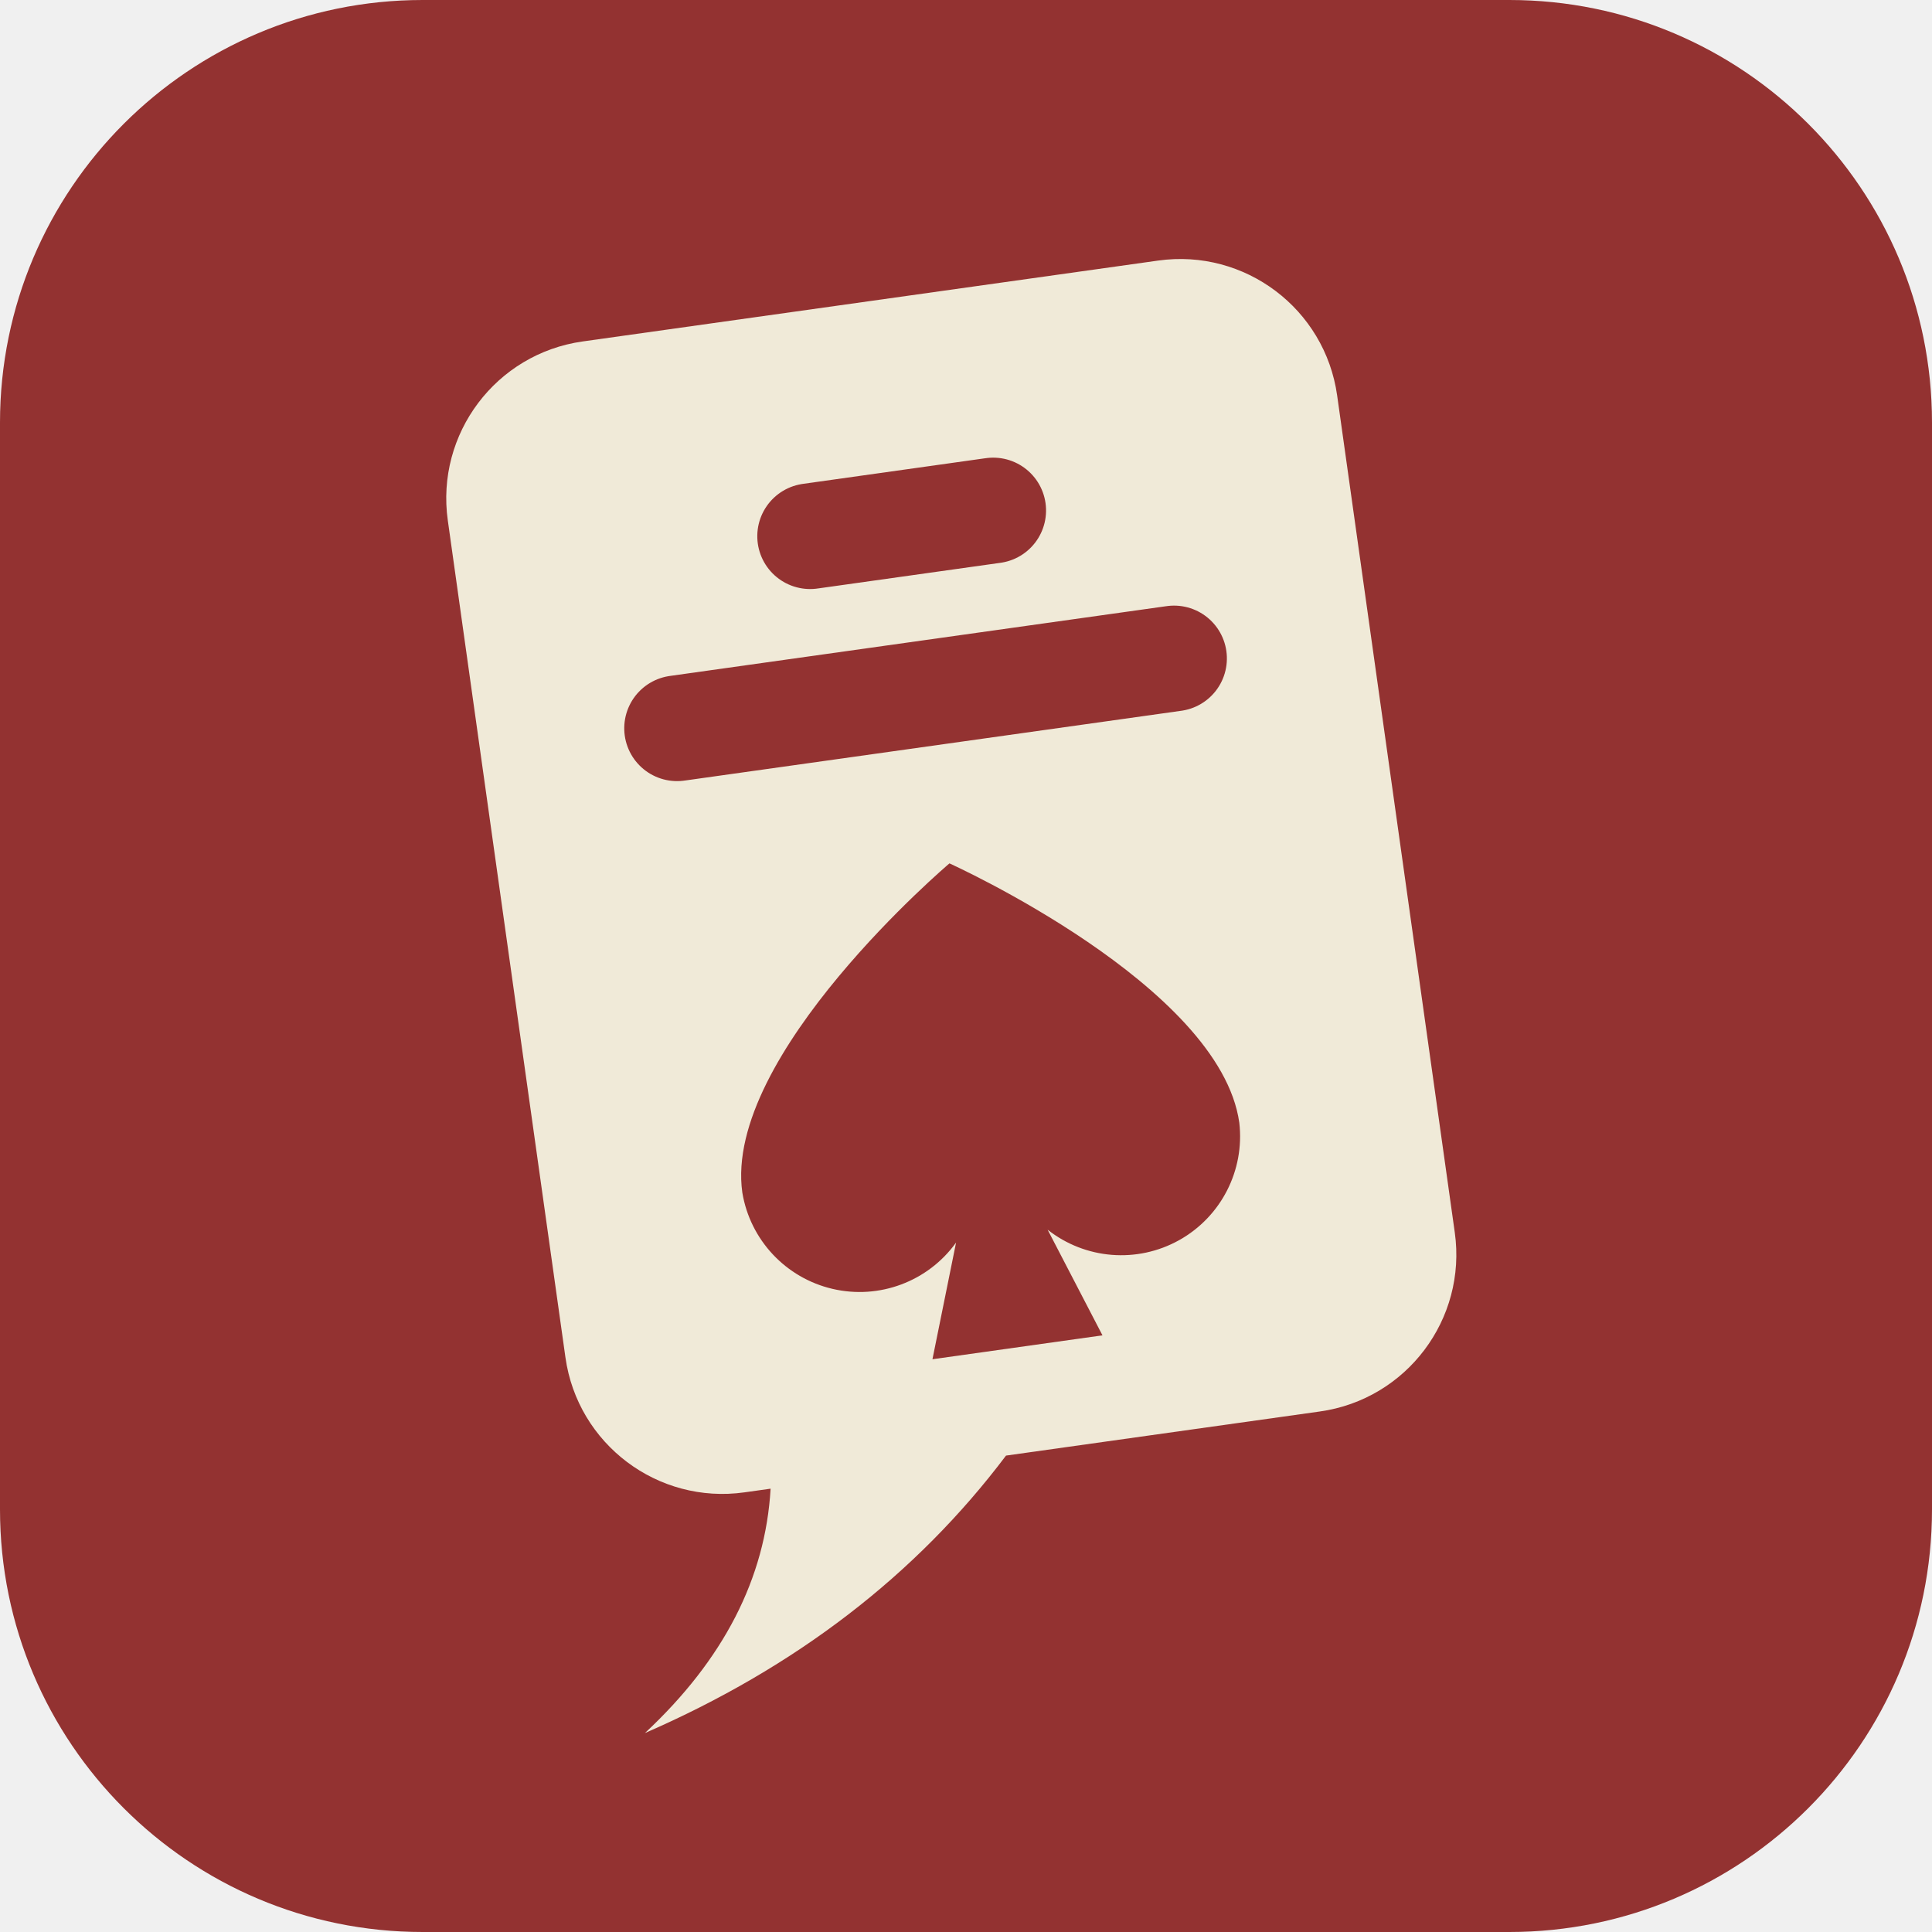
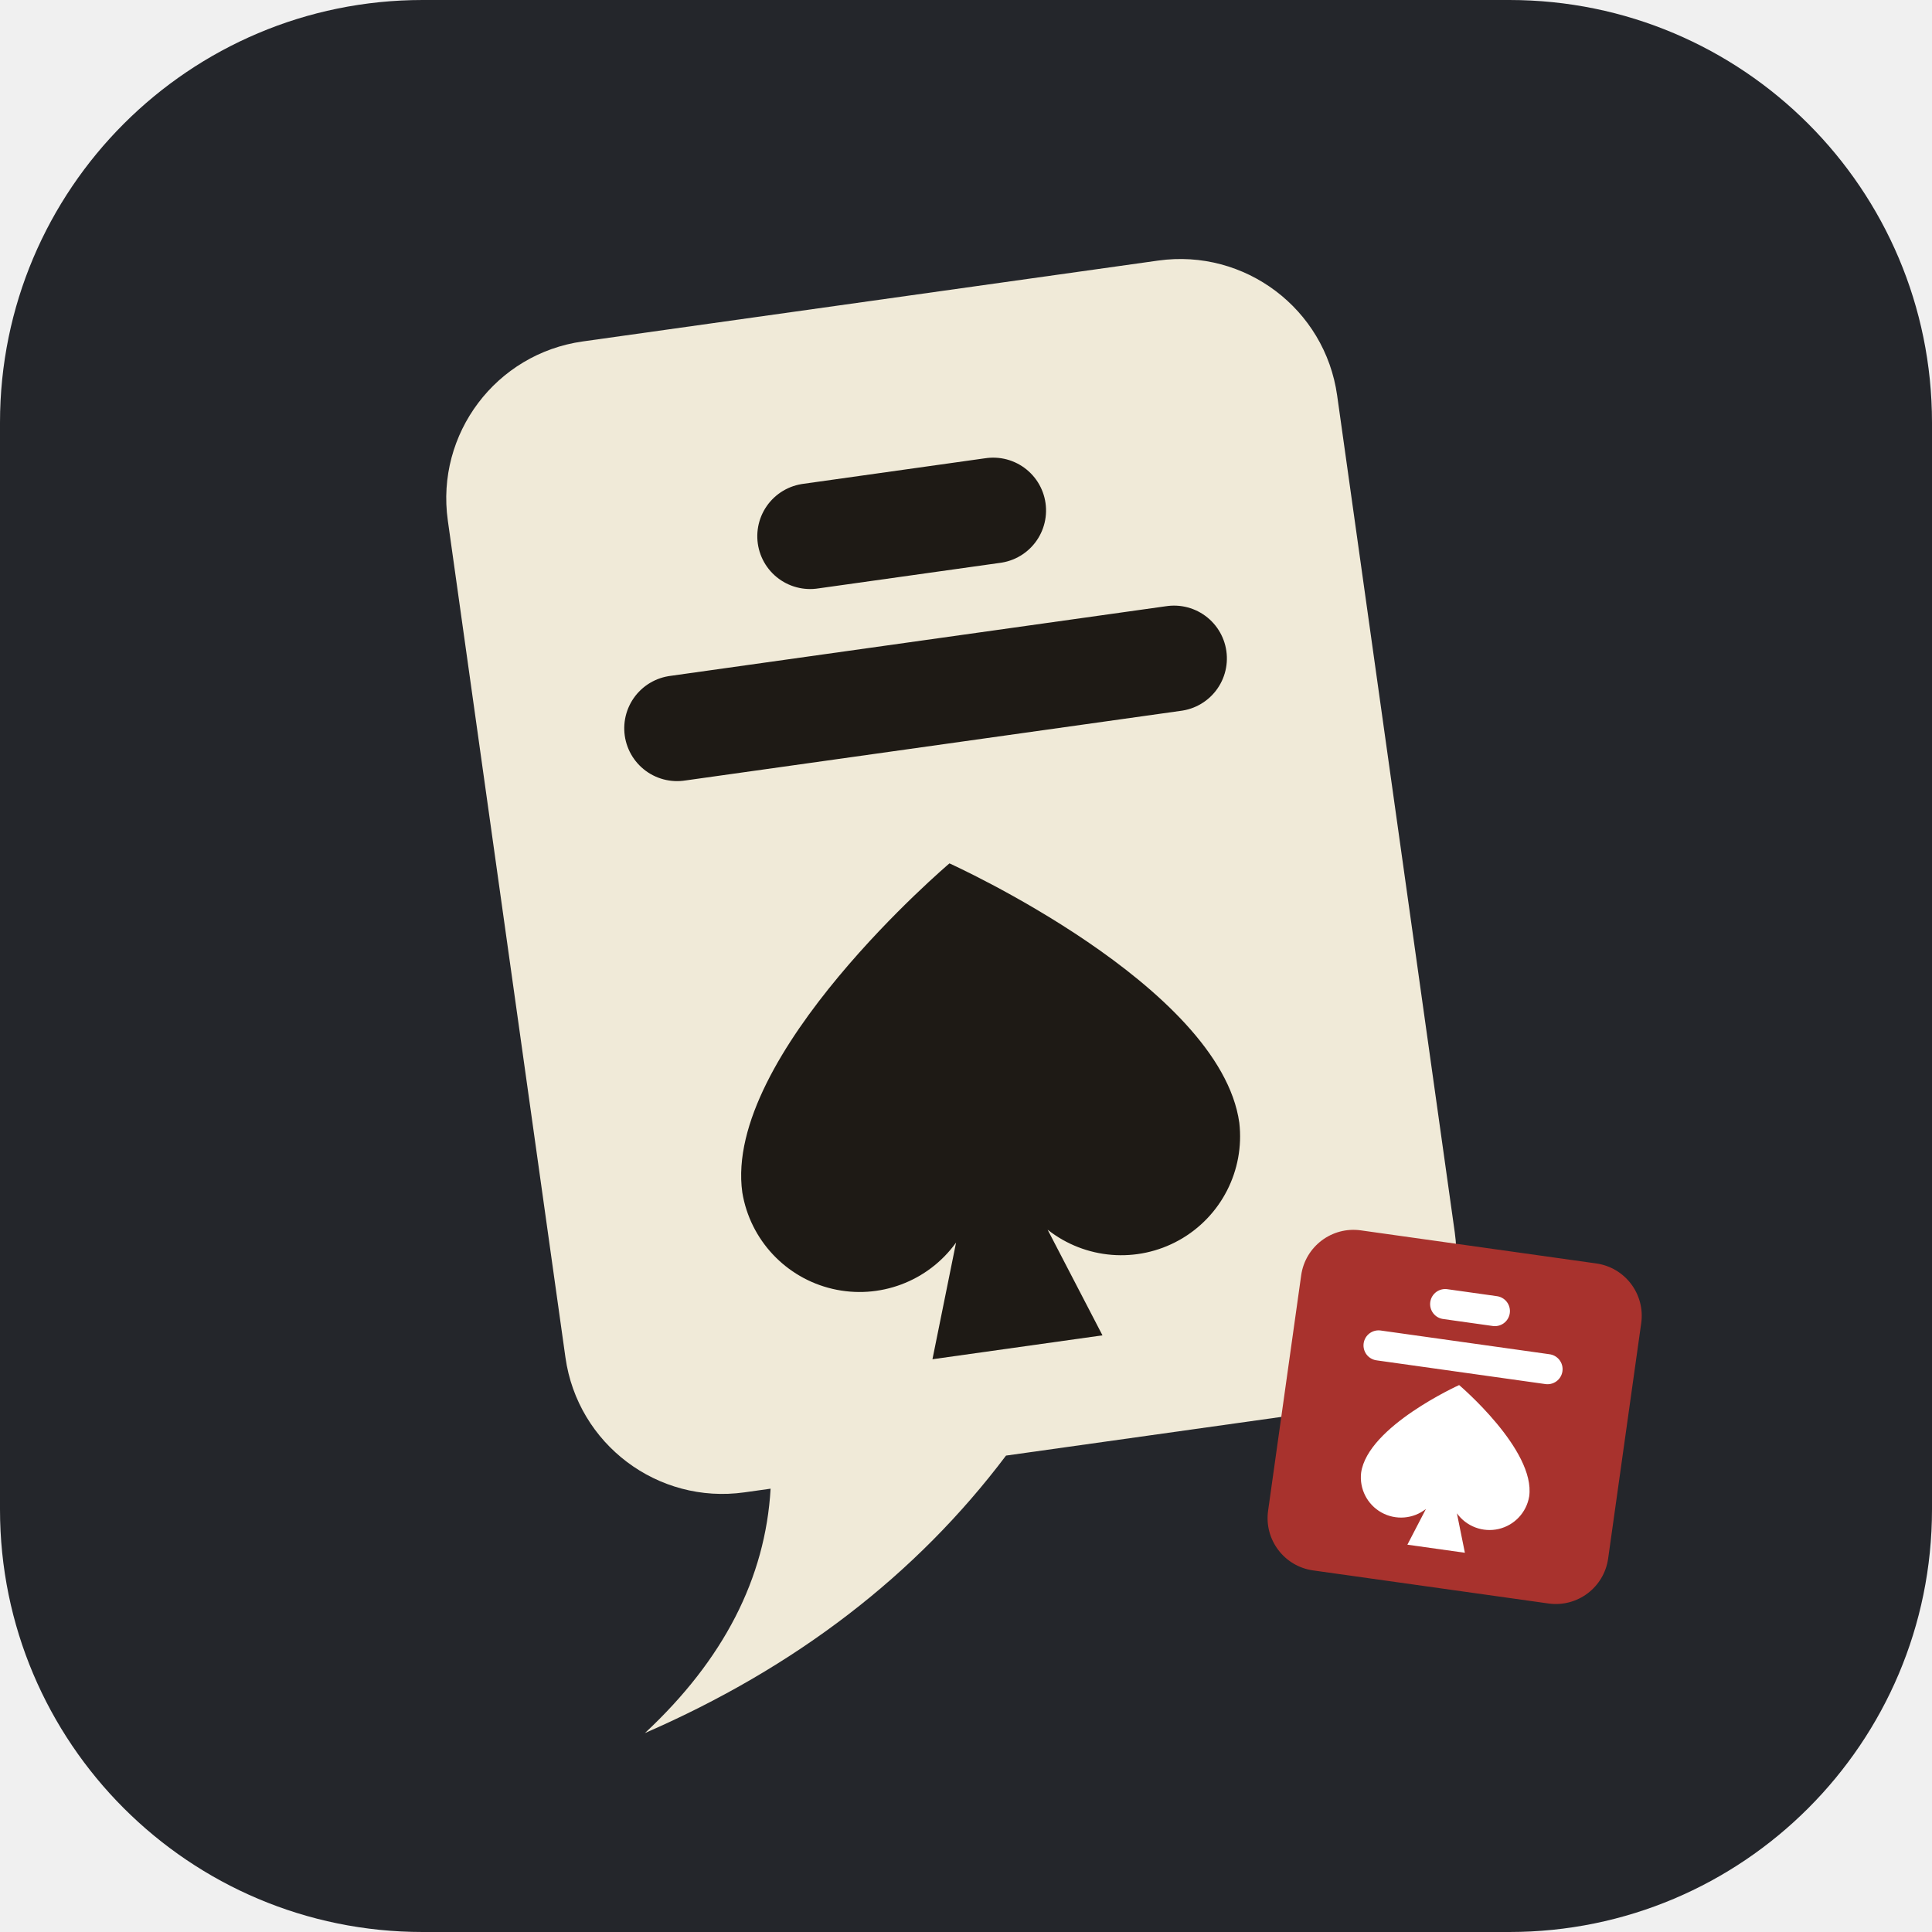
<svg xmlns="http://www.w3.org/2000/svg" viewBox="0 0 512 512" role="img" aria-label="한장 앱 아이콘">
-   <rect width="512" height="512" rx="112" fill="#933231" />
+   <rect width="512" height="512" rx="112" fill="#24262b" />
  <g transform="translate(46 50) scale(3.5)">
    <g transform="rotate(-8 60 60)">
      <path d="M38 8H82A12 12 0 0 1 94 20V84A12 12 0 0 1 82 96H58Q46 108 28 113Q38 106 40 96H38A12 12 0 0 1 26 84V20A12 12 0 0 1 38 8Z" fill="#f0ead8" />
-       <path d="M53 25H67M41 38H79" stroke="#933231" stroke-width="8" stroke-linecap="round" />
-       <path d="M60 51C60 51 41 63 41 73.5A9 9 0 0 0 56.5 79.5L53.5 88H66.5L63.5 79.5A9 9 0 0 0 79 73.5C79 63 60 51 60 51Z" fill="#933231" />
+       <path d="M53 25H67M41 38H79" stroke="#1e1a15" stroke-width="8" stroke-linecap="round" />
+       <path d="M60 51C60 51 41 63 41 73.5A9 9 0 0 0 56.5 79.5L53.5 88H66.5L63.5 79.5A9 9 0 0 0 79 73.5C79 63 60 51 60 51Z" fill="#1e1a15" />
+     </g>
+     <g transform="rotate(8 97 93)">
+       <rect x="84" y="80" width="26" height="26" rx="4" fill="#a8322d" />
+       <g transform="translate(97 93) scale(0.19) translate(-60 -58)">
+         <path d="M50 14H70M26 34H94" stroke="#ffffff" stroke-width="12" stroke-linecap="round" fill="none" />
+         <g transform="translate(60 79) scale(1.78) translate(-60 -70)">
+           <path d="M60 51C60 51 41 63 41 73.5A9 9 0 0 0 56.5 79.5L53.5 88H66.5L63.5 79.5A9 9 0 0 0 79 73.5C79 63 60 51 60 51Z" fill="#ffffff" />
+         </g>
+       </g>
    </g>
  </g>
</svg>
